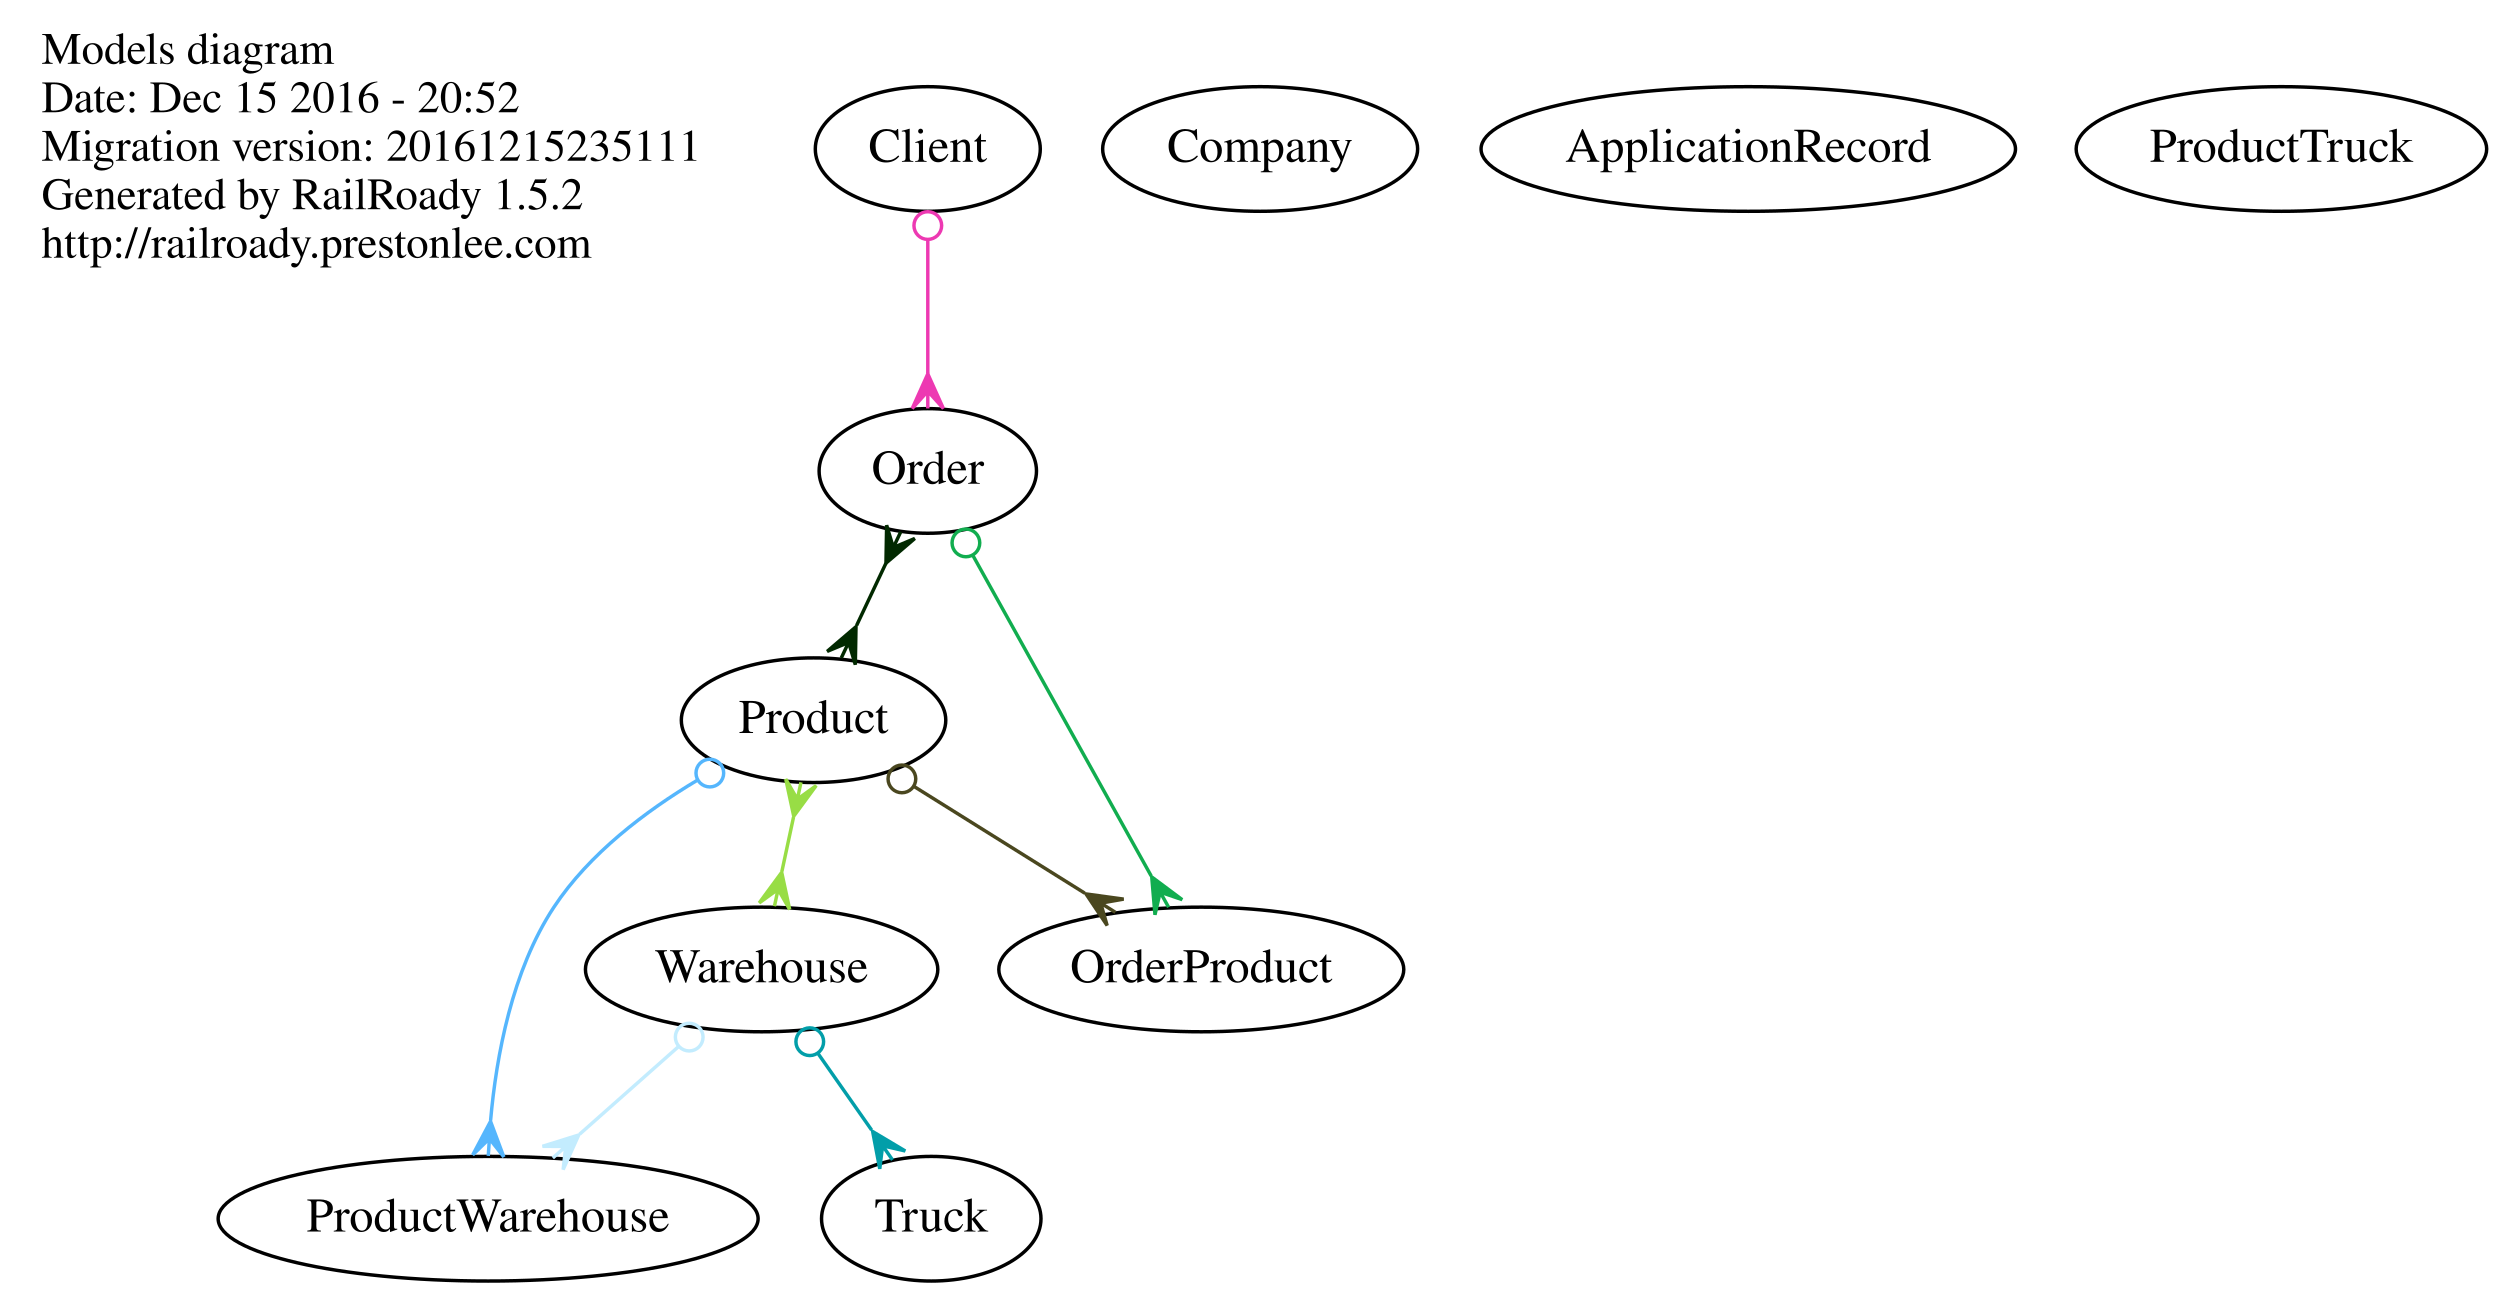
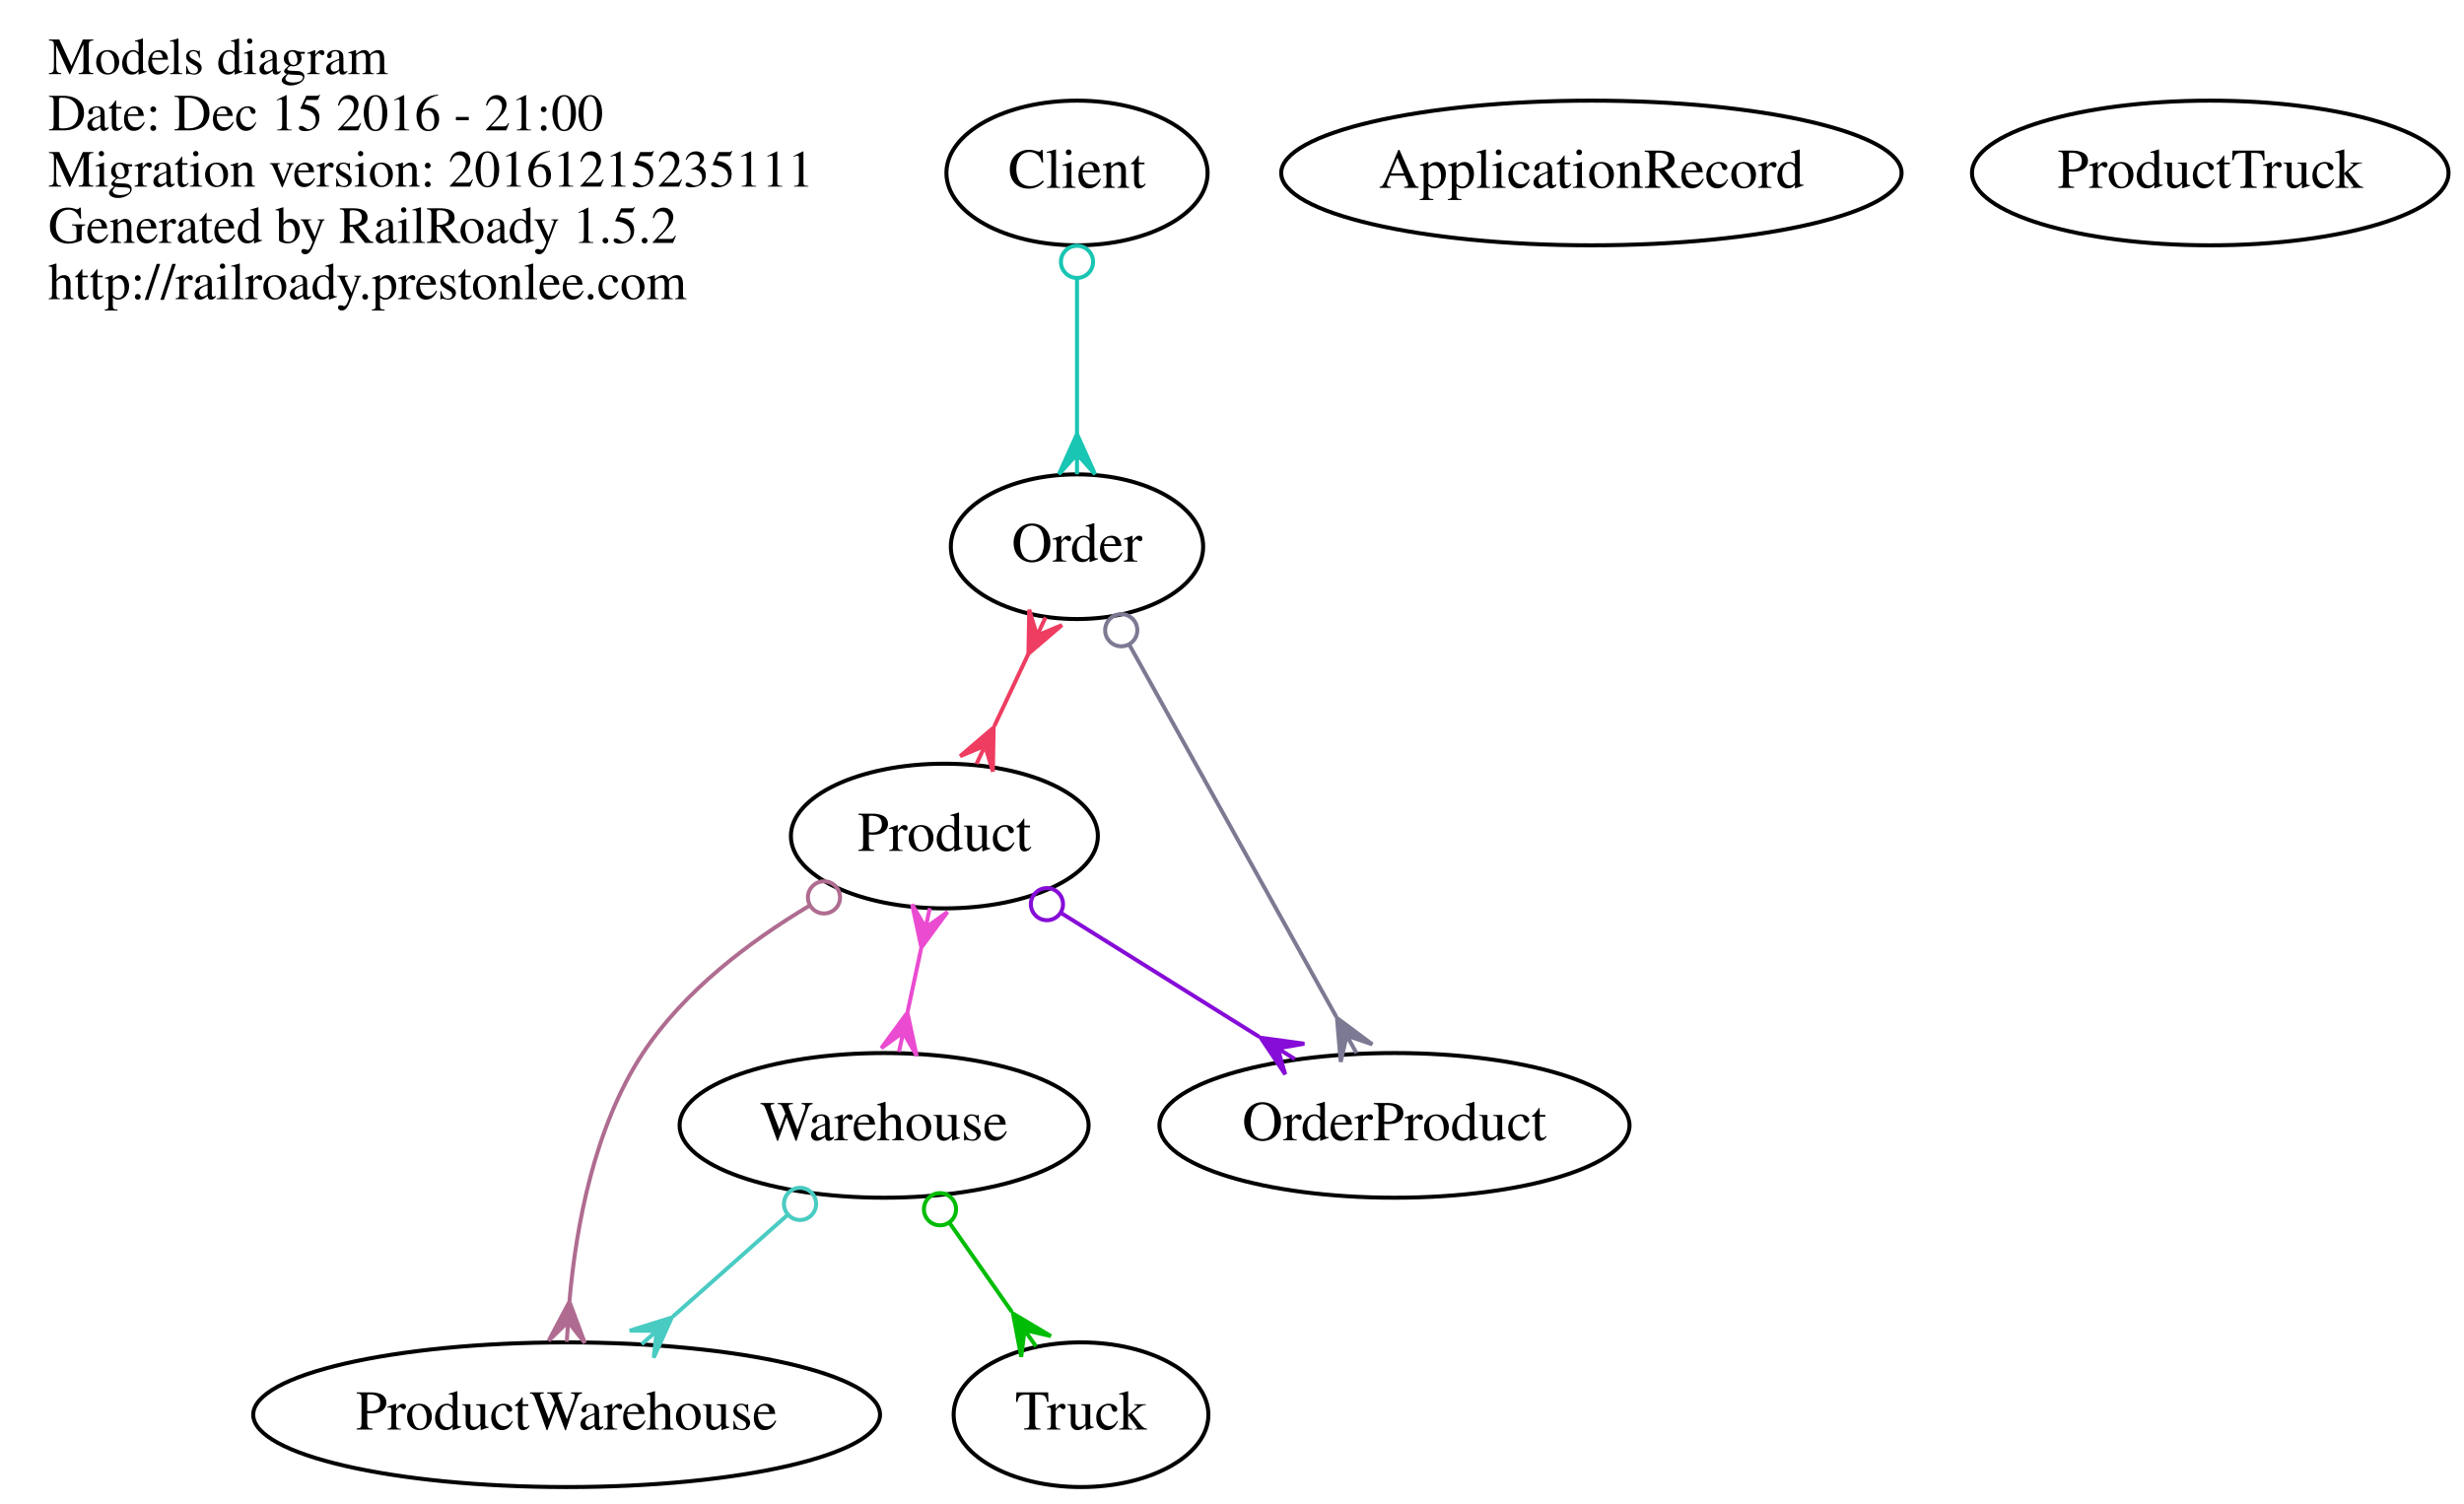
- <svg xmlns="http://www.w3.org/2000/svg" width="722pt" height="374pt" viewBox="0.00 0.00 722.14 374.00">
+ <svg xmlns="http://www.w3.org/2000/svg" width="613pt" height="374pt" viewBox="0.00 0.00 613.14 374.00">
  <g id="graph0" class="graph" transform="scale(1 1) rotate(0) translate(4 370)">
-     <polygon fill="none" stroke="none" points="-4,4 -4,-370 718.145,-370 718.145,4 -4,4" />
+     <polygon fill="none" stroke="none" points="-4,4 -4,-370 609.145,-370 609.145,4 -4,4" />
    <g id="node1" class="node">
      <text text-anchor="start" x="8" y="-351.6" font-family="Times,serif" font-size="13.00">Models diagram</text>
-       <text text-anchor="start" x="8" y="-337.6" font-family="Times,serif" font-size="13.00">Date: Dec 15 2016 - 20:52</text>
+       <text text-anchor="start" x="8" y="-337.6" font-family="Times,serif" font-size="13.00">Date: Dec 15 2016 - 21:00</text>
      <text text-anchor="start" x="8" y="-323.6" font-family="Times,serif" font-size="13.00">Migration version: 20161215235111</text>
      <text text-anchor="start" x="8" y="-309.6" font-family="Times,serif" font-size="13.00">Generated by RailRoady 1.5.2</text>
      <text text-anchor="start" x="8" y="-295.6" font-family="Times,serif" font-size="13.00">http://railroady.prestonlee.com</text>
    </g>
    <g id="node2" class="node">
      <ellipse fill="none" stroke="black" cx="137" cy="-18" rx="77.986" ry="18" />
      <text text-anchor="middle" x="137" y="-14.3" font-family="Times,serif" font-size="14.00">ProductWarehouse</text>
    </g>
    <g id="node3" class="node">
      <ellipse fill="none" stroke="black" cx="264" cy="-234" rx="31.396" ry="18" />
      <text text-anchor="middle" x="264" y="-230.3" font-family="Times,serif" font-size="14.00">Order</text>
    </g>
    <g id="node4" class="node">
      <ellipse fill="none" stroke="black" cx="231" cy="-162" rx="38.194" ry="18" />
      <text text-anchor="middle" x="231" y="-158.3" font-family="Times,serif" font-size="14.00">Product</text>
    </g>
    <g id="edge2" class="edge">
-       <path fill="none" stroke="#012900" d="M251.905,-207.345C249.148,-201.497 246.215,-195.274 243.444,-189.395" />
-       <polygon fill="#012900" stroke="#012900" points="251.915,-207.366 252.109,-218.33 254.047,-211.888 256.179,-216.411 256.179,-216.411 256.179,-216.411 254.047,-211.888 260.25,-214.492 251.915,-207.366 251.915,-207.366" />
-       <polygon fill="#012900" stroke="#012900" points="243.258,-189.001 243.064,-178.037 241.126,-184.479 238.994,-179.956 238.994,-179.956 238.994,-179.956 241.126,-184.479 234.923,-181.875 243.258,-189.001 243.258,-189.001" />
+       <path fill="none" stroke="#ee3d61" d="M251.905,-207.345C249.148,-201.497 246.215,-195.274 243.444,-189.395" />
+       <polygon fill="#ee3d61" stroke="#ee3d61" points="251.915,-207.366 252.109,-218.33 254.047,-211.888 256.179,-216.411 256.179,-216.411 256.179,-216.411 254.047,-211.888 260.25,-214.492 251.915,-207.366 251.915,-207.366" />
+       <polygon fill="#ee3d61" stroke="#ee3d61" points="243.258,-189.001 243.064,-178.037 241.126,-184.479 238.994,-179.956 238.994,-179.956 238.994,-179.956 241.126,-184.479 234.923,-181.875 243.258,-189.001 243.258,-189.001" />
    </g>
    <g id="node7" class="node">
      <ellipse fill="none" stroke="black" cx="343" cy="-90" rx="58.49" ry="18" />
      <text text-anchor="middle" x="343" y="-86.3" font-family="Times,serif" font-size="14.00">OrderProduct</text>
    </g>
    <g id="edge1" class="edge">
-       <path fill="none" stroke="#11ad4f" d="M277.059,-209.527C291.235,-184.046 313.812,-143.464 328.521,-117.025" />
-       <ellipse fill="none" stroke="#11ad4f" cx="275.007" cy="-213.215" rx="4" ry="4" />
-       <polygon fill="#11ad4f" stroke="#11ad4f" points="328.692,-116.717 337.487,-110.166 331.123,-112.348 333.554,-107.979 333.554,-107.979 333.554,-107.979 331.123,-112.348 329.622,-105.791 328.692,-116.717 328.692,-116.717" />
+       <path fill="none" stroke="#7c7a93" d="M277.059,-209.527C291.235,-184.046 313.812,-143.464 328.521,-117.025" />
+       <ellipse fill="none" stroke="#7c7a93" cx="275.007" cy="-213.215" rx="4" ry="4" />
+       <polygon fill="#7c7a93" stroke="#7c7a93" points="328.692,-116.717 337.487,-110.166 331.123,-112.348 333.554,-107.979 333.554,-107.979 333.554,-107.979 331.123,-112.348 329.622,-105.791 328.692,-116.717 328.692,-116.717" />
    </g>
    <g id="edge4" class="edge">
-       <path fill="none" stroke="#55b6fd" d="M197.383,-144.641C182.54,-135.773 166.183,-123.442 156,-108 143.931,-89.697 139.363,-65.086 137.711,-46.384" />
-       <ellipse fill="none" stroke="#55b6fd" cx="201.041" cy="-146.731" rx="4" ry="4" />
-       <polygon fill="#55b6fd" stroke="#55b6fd" points="137.694,-46.126 141.531,-35.853 137.367,-41.136 137.04,-36.147 137.04,-36.147 137.04,-36.147 137.367,-41.136 132.55,-36.441 137.694,-46.126 137.694,-46.126" />
+       <path fill="none" stroke="#af6c90" d="M197.383,-144.641C182.54,-135.773 166.183,-123.442 156,-108 143.931,-89.697 139.363,-65.086 137.711,-46.384" />
+       <ellipse fill="none" stroke="#af6c90" cx="201.041" cy="-146.731" rx="4" ry="4" />
+       <polygon fill="#af6c90" stroke="#af6c90" points="137.694,-46.126 141.531,-35.853 137.367,-41.136 137.04,-36.147 137.04,-36.147 137.04,-36.147 137.367,-41.136 132.55,-36.441 137.694,-46.126 137.694,-46.126" />
    </g>
    <g id="node6" class="node">
      <ellipse fill="none" stroke="black" cx="216" cy="-90" rx="50.892" ry="18" />
      <text text-anchor="middle" x="216" y="-86.3" font-family="Times,serif" font-size="14.00">Warehouse</text>
    </g>
    <g id="edge5" class="edge">
-       <path fill="none" stroke="#98dd45" d="M225.215,-134.005C224.116,-128.873 222.964,-123.499 221.862,-118.355" />
-       <polygon fill="#98dd45" stroke="#98dd45" points="225.274,-134.277 222.969,-144.998 226.321,-139.166 227.369,-144.055 227.369,-144.055 227.369,-144.055 226.321,-139.166 231.769,-143.112 225.274,-134.277 225.274,-134.277" />
-       <polygon fill="#98dd45" stroke="#98dd45" points="221.797,-118.053 224.102,-107.332 220.75,-113.164 219.702,-108.275 219.702,-108.275 219.702,-108.275 220.75,-113.164 215.302,-109.218 221.797,-118.053 221.797,-118.053" />
+       <path fill="none" stroke="#ea4bd1" d="M225.215,-134.005C224.116,-128.873 222.964,-123.499 221.862,-118.355" />
+       <polygon fill="#ea4bd1" stroke="#ea4bd1" points="225.274,-134.277 222.969,-144.998 226.321,-139.166 227.369,-144.055 227.369,-144.055 227.369,-144.055 226.321,-139.166 231.769,-143.112 225.274,-134.277 225.274,-134.277" />
+       <polygon fill="#ea4bd1" stroke="#ea4bd1" points="221.797,-118.053 224.102,-107.332 220.75,-113.164 219.702,-108.275 219.702,-108.275 219.702,-108.275 220.75,-113.164 215.302,-109.218 221.797,-118.053 221.797,-118.053" />
    </g>
    <g id="edge3" class="edge">
-       <path fill="none" stroke="#4a471f" d="M260.026,-142.859C275.103,-133.436 293.607,-121.87 309.313,-112.055" />
-       <ellipse fill="none" stroke="#4a471f" cx="256.52" cy="-145.05" rx="4" ry="4" />
-       <polygon fill="#4a471f" stroke="#4a471f" points="309.709,-111.807 320.574,-110.323 313.949,-109.157 318.189,-106.507 318.189,-106.507 318.189,-106.507 313.949,-109.157 315.804,-102.691 309.709,-111.807 309.709,-111.807" />
+       <path fill="none" stroke="#860cd7" d="M260.026,-142.859C275.103,-133.436 293.607,-121.87 309.313,-112.055" />
+       <ellipse fill="none" stroke="#860cd7" cx="256.52" cy="-145.05" rx="4" ry="4" />
+       <polygon fill="#860cd7" stroke="#860cd7" points="309.709,-111.807 320.574,-110.323 313.949,-109.157 318.189,-106.507 318.189,-106.507 318.189,-106.507 313.949,-109.157 315.804,-102.691 309.709,-111.807 309.709,-111.807" />
    </g>
    <g id="node5" class="node">
      <ellipse fill="none" stroke="black" cx="265" cy="-18" rx="31.695" ry="18" />
      <text text-anchor="middle" x="265" y="-14.3" font-family="Times,serif" font-size="14.00">Truck</text>
    </g>
    <g id="edge6" class="edge">
-       <path fill="none" stroke="#c3ecfe" d="M191.861,-67.611C182.866,-59.641 172.612,-50.555 163.423,-42.413" />
-       <ellipse fill="none" stroke="#c3ecfe" cx="195.08" cy="-70.463" rx="4" ry="4" />
-       <polygon fill="#c3ecfe" stroke="#c3ecfe" points="163.164,-42.184 158.664,-32.184 159.422,-38.868 155.68,-35.552 155.68,-35.552 155.68,-35.552 159.422,-38.868 152.695,-38.92 163.164,-42.184 163.164,-42.184" />
+       <path fill="none" stroke="#49cbc2" d="M191.861,-67.611C182.866,-59.641 172.612,-50.555 163.423,-42.413" />
+       <ellipse fill="none" stroke="#49cbc2" cx="195.08" cy="-70.463" rx="4" ry="4" />
+       <polygon fill="#49cbc2" stroke="#49cbc2" points="163.164,-42.184 158.664,-32.184 159.422,-38.868 155.68,-35.552 155.68,-35.552 155.68,-35.552 159.422,-38.868 152.695,-38.92 163.164,-42.184 163.164,-42.184" />
    </g>
    <g id="edge7" class="edge">
-       <path fill="none" stroke="#029ea9" d="M232.301,-65.713C237.264,-58.623 242.734,-50.808 247.757,-43.633" />
-       <ellipse fill="none" stroke="#029ea9" cx="229.906" cy="-69.134" rx="4" ry="4" />
-       <polygon fill="#029ea9" stroke="#029ea9" points="248.074,-43.18 257.495,-37.569 250.941,-39.084 253.808,-34.988 253.808,-34.988 253.808,-34.988 250.941,-39.084 250.122,-32.407 248.074,-43.18 248.074,-43.18" />
+       <path fill="none" stroke="#01bc04" d="M232.301,-65.713C237.264,-58.623 242.734,-50.808 247.757,-43.633" />
+       <ellipse fill="none" stroke="#01bc04" cx="229.906" cy="-69.134" rx="4" ry="4" />
+       <polygon fill="#01bc04" stroke="#01bc04" points="248.074,-43.18 257.495,-37.569 250.941,-39.084 253.808,-34.988 253.808,-34.988 253.808,-34.988 250.941,-39.084 250.122,-32.407 248.074,-43.18 248.074,-43.18" />
    </g>
    <g id="node8" class="node">
      <ellipse fill="none" stroke="black" cx="264" cy="-327" rx="32.494" ry="18" />
      <text text-anchor="middle" x="264" y="-323.3" font-family="Times,serif" font-size="14.00">Client</text>
    </g>
    <g id="edge8" class="edge">
-       <path fill="none" stroke="#ed39b2" d="M264,-300.729C264,-288.725 264,-274.362 264,-262.129" />
-       <ellipse fill="none" stroke="#ed39b2" cx="264" cy="-304.884" rx="4" ry="4" />
-       <polygon fill="#ed39b2" stroke="#ed39b2" points="264,-262.04 268.5,-252.04 264,-257.04 264,-252.04 264,-252.04 264,-252.04 264,-257.04 259.5,-252.04 264,-262.04 264,-262.04" />
+       <path fill="none" stroke="#19c5b3" d="M264,-300.729C264,-288.725 264,-274.362 264,-262.129" />
+       <ellipse fill="none" stroke="#19c5b3" cx="264" cy="-304.884" rx="4" ry="4" />
+       <polygon fill="#19c5b3" stroke="#19c5b3" points="264,-262.04 268.5,-252.04 264,-257.04 264,-252.04 264,-252.04 264,-252.04 264,-257.04 259.5,-252.04 264,-262.04 264,-262.04" />
    </g>
    <g id="node9" class="node">
-       <ellipse fill="none" stroke="black" cx="360" cy="-327" rx="45.492" ry="18" />
-       <text text-anchor="middle" x="360" y="-323.3" font-family="Times,serif" font-size="14.00">Company</text>
+       <ellipse fill="none" stroke="black" cx="392" cy="-327" rx="77.187" ry="18" />
+       <text text-anchor="middle" x="392" y="-323.3" font-family="Times,serif" font-size="14.00">ApplicationRecord</text>
    </g>
    <g id="node10" class="node">
-       <ellipse fill="none" stroke="black" cx="501" cy="-327" rx="77.187" ry="18" />
-       <text text-anchor="middle" x="501" y="-323.3" font-family="Times,serif" font-size="14.00">ApplicationRecord</text>
-     </g>
-     <g id="node11" class="node">
-       <ellipse fill="none" stroke="black" cx="655" cy="-327" rx="59.29" ry="18" />
-       <text text-anchor="middle" x="655" y="-323.3" font-family="Times,serif" font-size="14.00">ProductTruck</text>
+       <ellipse fill="none" stroke="black" cx="546" cy="-327" rx="59.29" ry="18" />
+       <text text-anchor="middle" x="546" y="-323.3" font-family="Times,serif" font-size="14.00">ProductTruck</text>
    </g>
  </g>
</svg>
